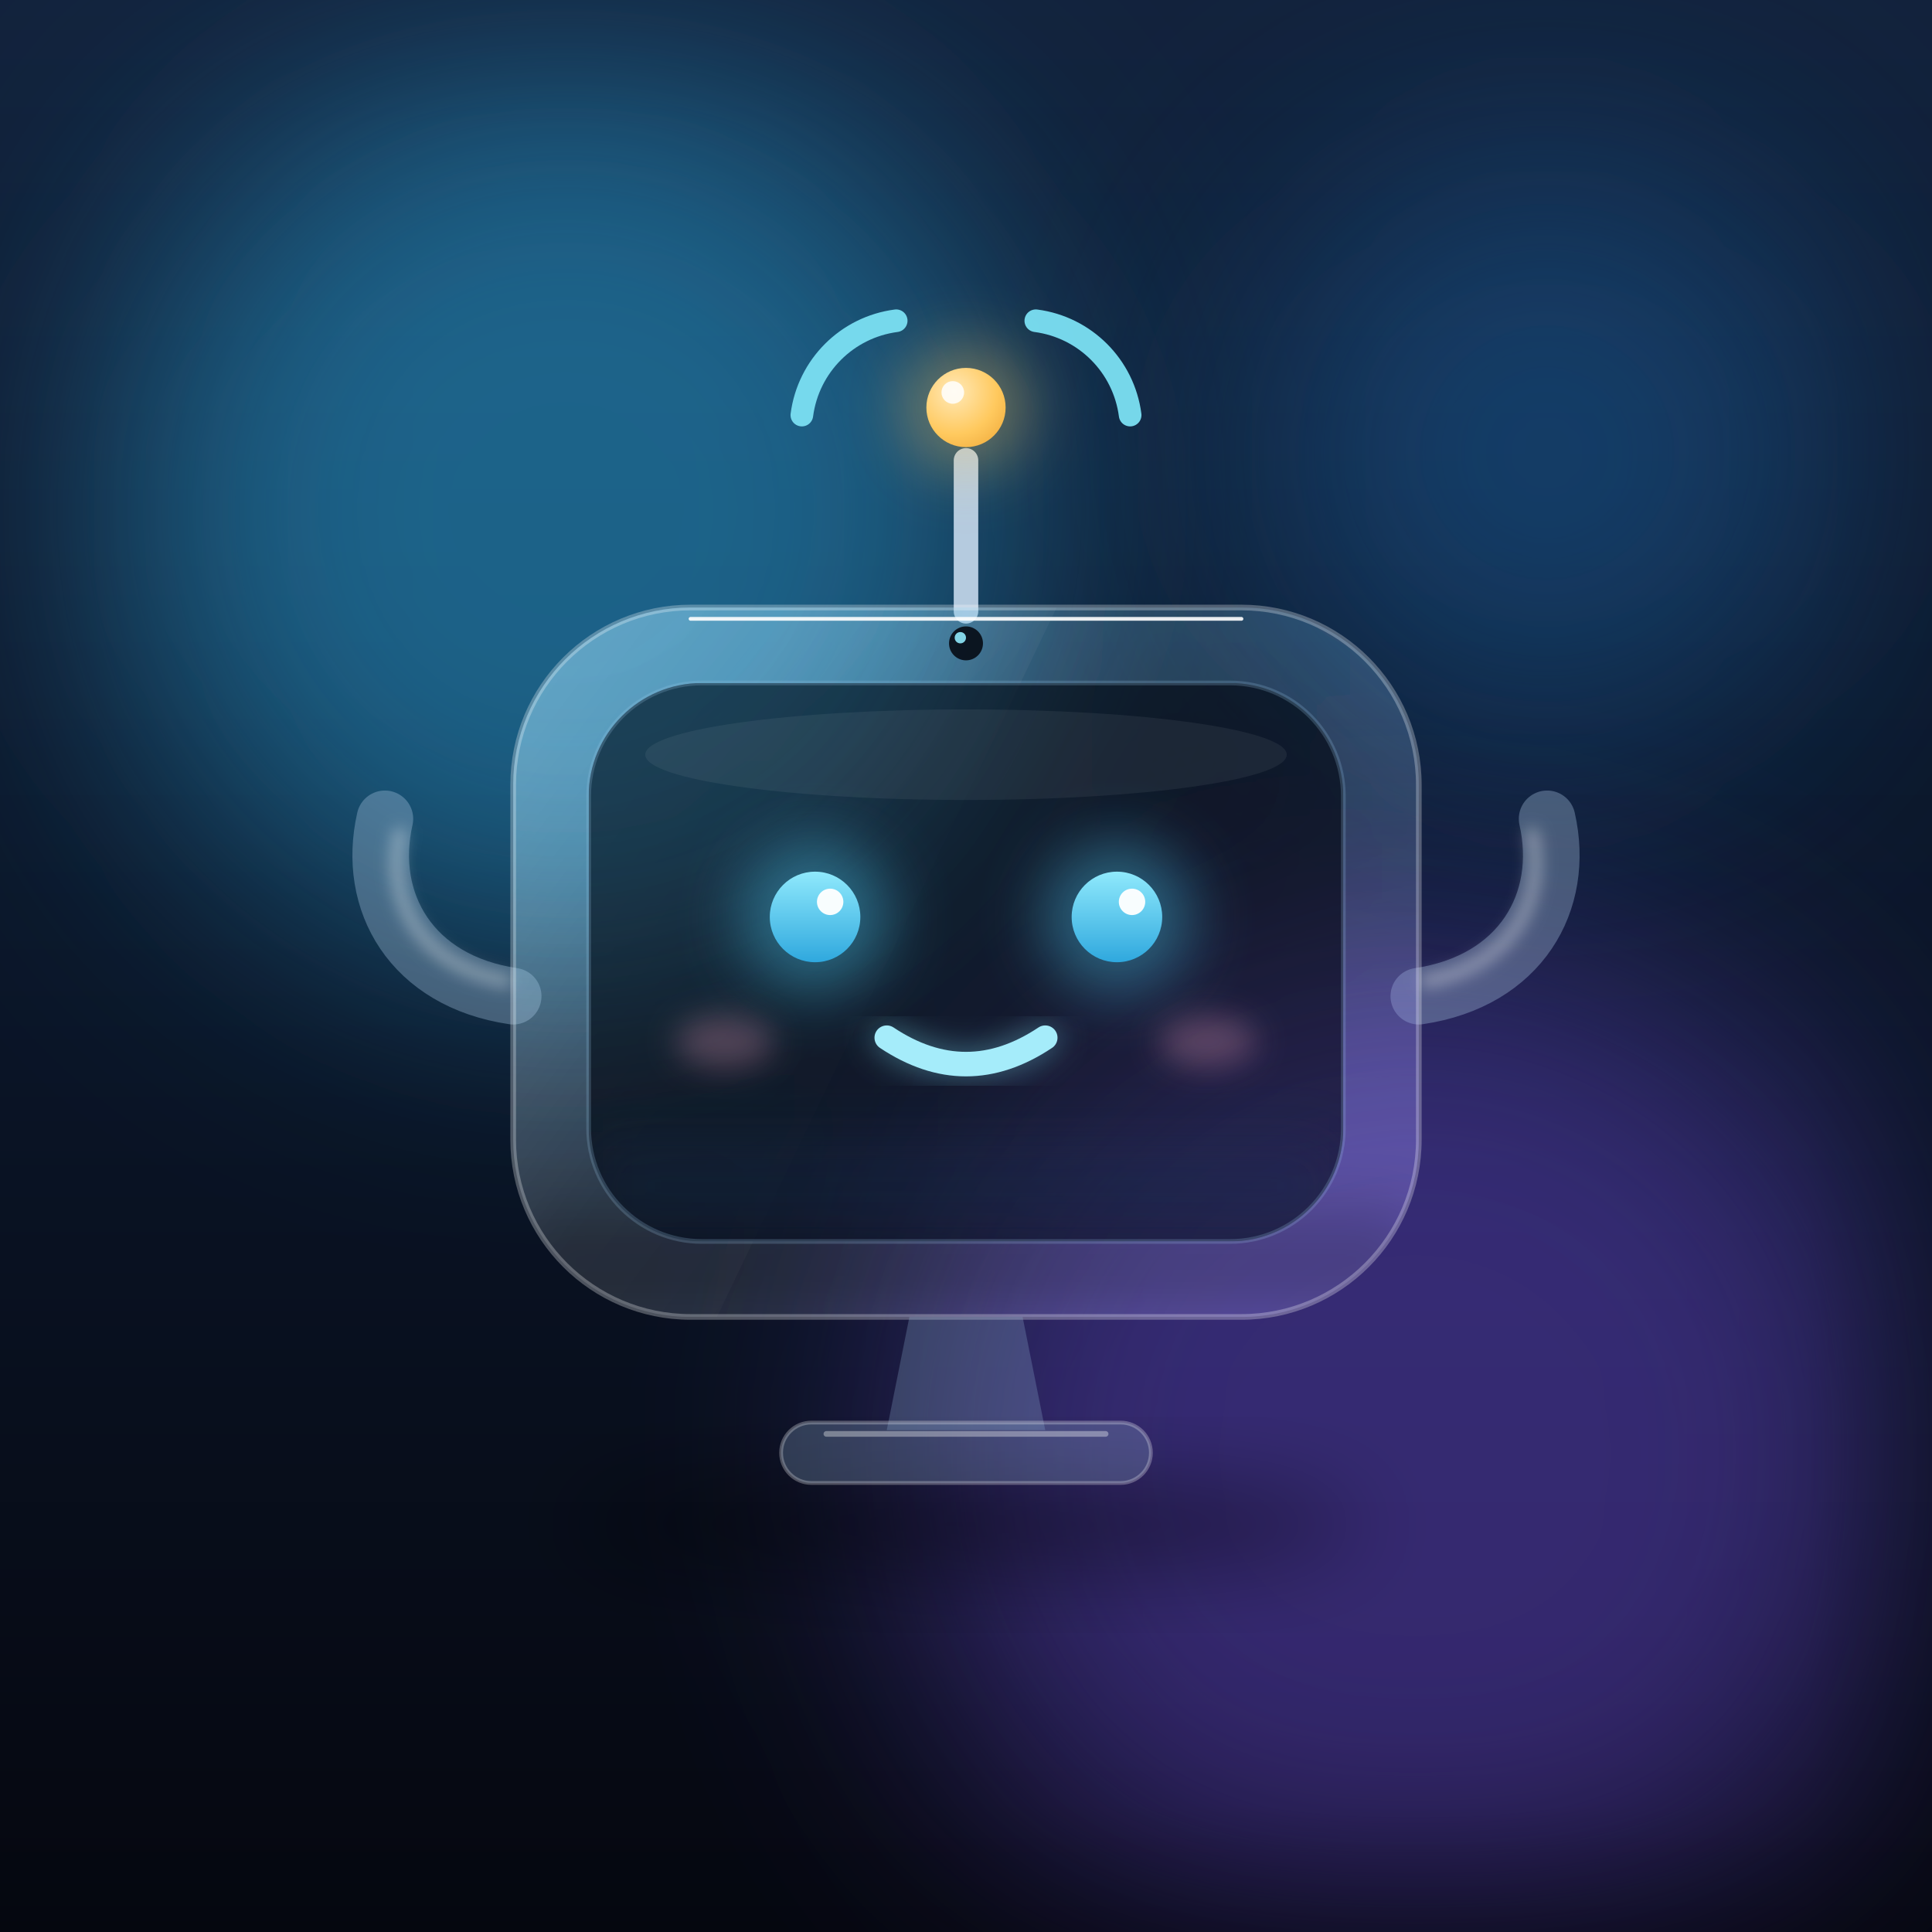
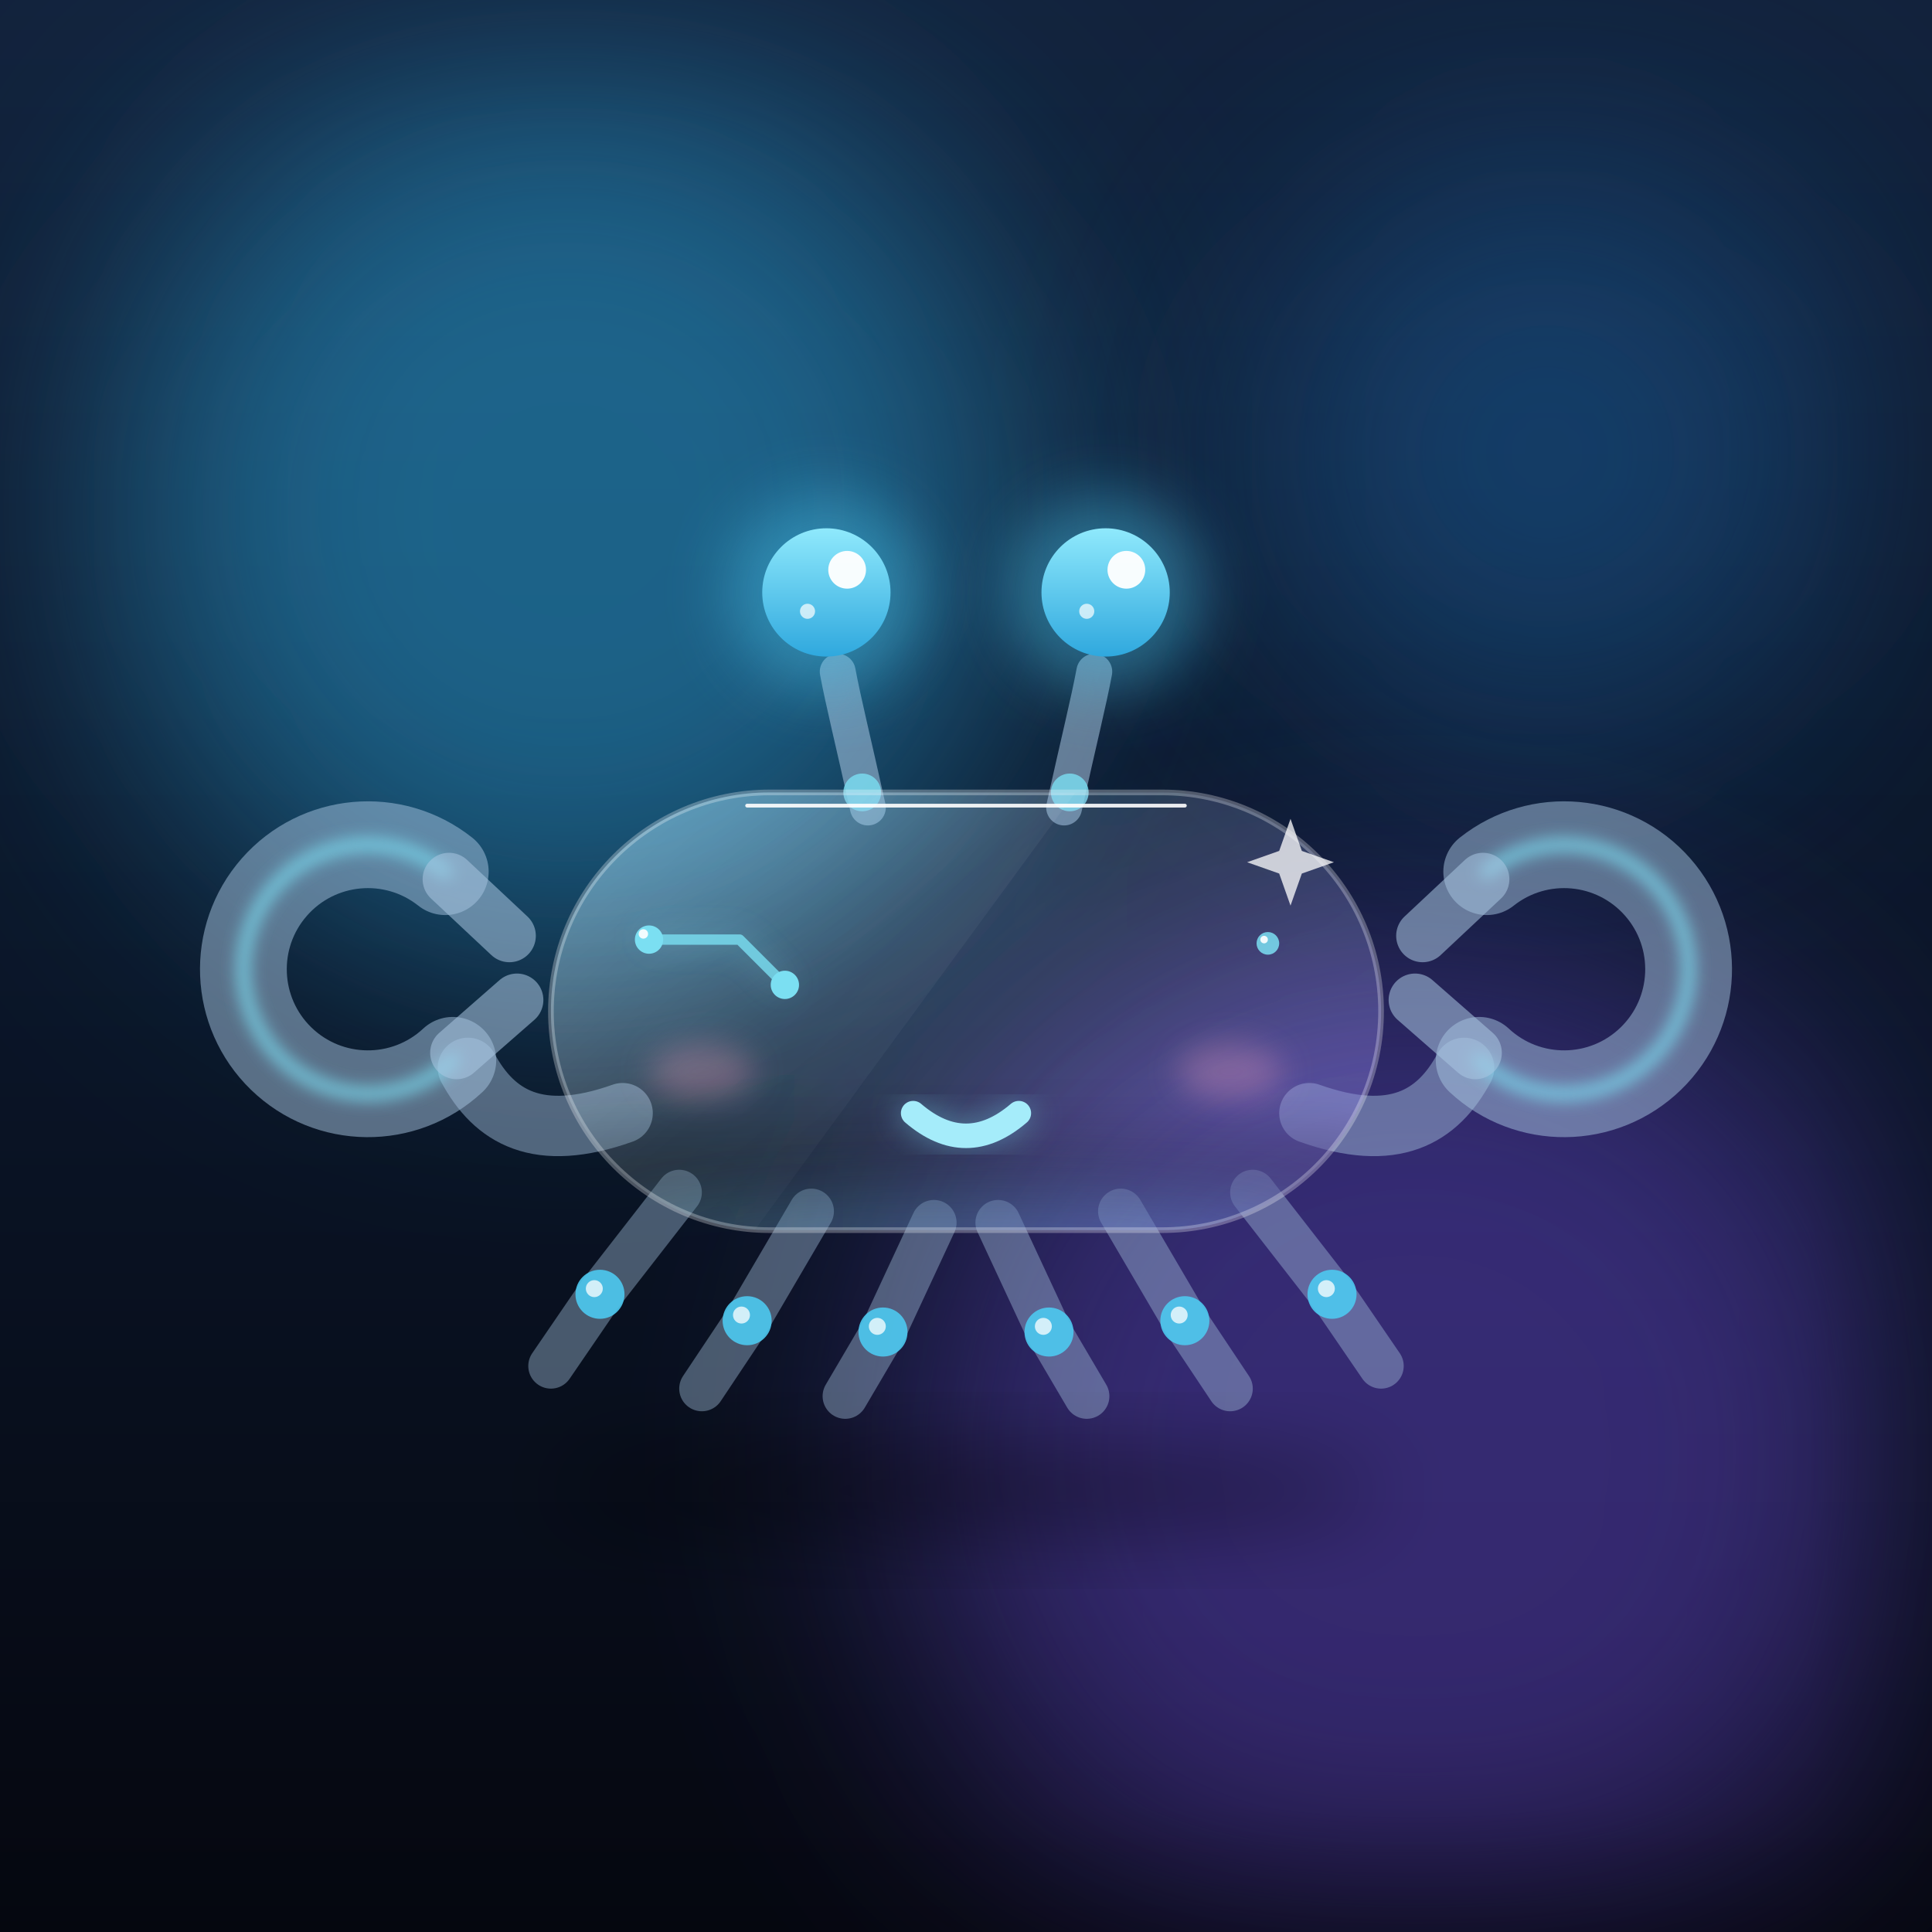
<svg xmlns="http://www.w3.org/2000/svg" viewBox="0 0 1024 1024">
  <defs>
    <linearGradient id="bg" x1="0" y1="0" x2="0" y2="1">
      <stop offset="0" stop-color="#12223C" />
      <stop offset="0.55" stop-color="#0A1426" />
      <stop offset="1" stop-color="#05070F" />
    </linearGradient>
    <filter id="blurAmb" x="-60%" y="-60%" width="220%" height="220%">
      <feGaussianBlur stdDeviation="70" />
    </filter>
    <filter id="blurGlass" x="-40%" y="-40%" width="180%" height="180%">
      <feGaussianBlur stdDeviation="26" />
    </filter>
    <filter id="blur4" x="-80%" y="-80%" width="260%" height="260%">
      <feGaussianBlur stdDeviation="4" />
    </filter>
    <filter id="blur8" x="-80%" y="-80%" width="260%" height="260%">
      <feGaussianBlur stdDeviation="8" />
    </filter>
    <filter id="blur16" x="-80%" y="-80%" width="260%" height="260%">
      <feGaussianBlur stdDeviation="16" />
    </filter>
    <filter id="blur24" x="-80%" y="-80%" width="260%" height="260%">
      <feGaussianBlur stdDeviation="24" />
    </filter>
    <linearGradient id="eyeGrad" x1="0" y1="0" x2="0" y2="1">
      <stop offset="0" stop-color="#8FE9FC" />
      <stop offset="1" stop-color="#2FA8DE" />
    </linearGradient>
-     <radialGradient id="ballGrad" cx="0.35" cy="0.3" r="0.9">
-       <stop offset="0" stop-color="#FFE9B8" />
-       <stop offset="0.6" stop-color="#FFC95E" />
-       <stop offset="1" stop-color="#EFA93A" />
-     </radialGradient>
    <linearGradient id="sheen" x1="0" y1="0" x2="1" y2="1">
-       <stop offset="0" stop-color="#FFFFFF" stop-opacity="0.22" />
-       <stop offset="0.5" stop-color="#FFFFFF" stop-opacity="0.04" />
+       <stop offset="0" stop-color="#FFFFFF" stop-opacity="0.24" />
+       <stop offset="0.5" stop-color="#FFFFFF" stop-opacity="0.05" />
      <stop offset="1" stop-color="#FFFFFF" stop-opacity="0" />
    </linearGradient>
-     <clipPath id="frameClip">
-       <rect x="272" y="322" width="480" height="376" rx="94" />
-     </clipPath>
-     <clipPath id="screenClip">
-       <rect x="312" y="362" width="400" height="296" rx="60" />
-     </clipPath>
-     <clipPath id="armClipL">
-       <rect x="150" y="380" width="180" height="200" />
-     </clipPath>
-     <clipPath id="armClipR">
-       <rect x="694" y="380" width="180" height="200" />
+     <clipPath id="shellClip">
+       <rect x="292" y="420" width="440" height="232" rx="116" />
    </clipPath>
  </defs>
  <rect width="1024" height="1024" fill="url(#bg)" />
  <g id="ambience">
    <circle cx="300" cy="270" r="240" fill="#2AA9E0" opacity="0.5" filter="url(#blurAmb)" />
    <circle cx="750" cy="770" r="270" fill="#6C4BD9" opacity="0.45" filter="url(#blurAmb)" />
    <circle cx="820" cy="240" r="160" fill="#1E6FB8" opacity="0.4" filter="url(#blurAmb)" />
  </g>
-   <ellipse cx="512" cy="808" rx="210" ry="22" fill="#000000" opacity="0.45" filter="url(#blur24)" />
-   <line x1="512" y1="324" x2="512" y2="244" stroke="#C7D9EC" stroke-width="13" stroke-linecap="round" opacity="0.9" />
-   <circle cx="512" cy="216" r="34" fill="#FFC95E" opacity="0.35" filter="url(#blur16)" />
-   <circle cx="512" cy="216" r="21" fill="url(#ballGrad)" />
-   <circle cx="505" cy="208" r="6" fill="#FFFFFF" opacity="0.85" />
-   <path d="M 549 170 A 58 58 0 0 1 599 220" stroke="#7BDFF2" stroke-width="12" fill="none" stroke-linecap="round" opacity="0.95" />
-   <path d="M 475 170 A 58 58 0 0 0 425 220" stroke="#7BDFF2" stroke-width="12" fill="none" stroke-linecap="round" opacity="0.95" />
-   <g clip-path="url(#armClipL)">
-     <path d="M 272 528 C 218 520 194 478 204 434" fill="none" stroke="#A9C6E2" stroke-opacity="0.35" stroke-width="30" stroke-linecap="round" />
-     <path d="M 268 520 C 224 512 204 478 212 442" fill="none" stroke="#FFFFFF" stroke-opacity="0.35" stroke-width="7" stroke-linecap="round" filter="url(#blur4)" />
+   <ellipse cx="512" cy="790" rx="220" ry="20" fill="#000000" opacity="0.45" filter="url(#blur24)" />
+   <g fill="none" stroke-linecap="round">
+     <path d="M 360 632 L 318 686 L 292 724" stroke="#A9C6E2" stroke-opacity="0.4" stroke-width="24" />
+     <path d="M 430 642 L 396 700 L 372 736" stroke="#A9C6E2" stroke-opacity="0.4" stroke-width="24" />
+     <path d="M 495 648 L 468 706 L 448 740" stroke="#A9C6E2" stroke-opacity="0.4" stroke-width="24" />
+     <path d="M 664 632 L 706 686 L 732 724" stroke="#A9C6E2" stroke-opacity="0.4" stroke-width="24" />
+     <path d="M 594 642 L 628 700 L 652 736" stroke="#A9C6E2" stroke-opacity="0.4" stroke-width="24" />
+     <path d="M 529 648 L 556 706 L 576 740" stroke="#A9C6E2" stroke-opacity="0.4" stroke-width="24" />
  </g>
-   <g clip-path="url(#armClipR)">
-     <path d="M 752 528 C 806 520 830 478 820 434" fill="none" stroke="#A9C6E2" stroke-opacity="0.35" stroke-width="30" stroke-linecap="round" />
-     <path d="M 756 520 C 800 512 820 478 812 442" fill="none" stroke="#FFFFFF" stroke-opacity="0.35" stroke-width="7" stroke-linecap="round" filter="url(#blur4)" />
+   <g fill="#4CC9F0">
+     <circle cx="318" cy="686" r="13" opacity="0.9" />
+     <circle cx="396" cy="700" r="13" opacity="0.9" />
+     <circle cx="468" cy="706" r="13" opacity="0.9" />
+     <circle cx="706" cy="686" r="13" opacity="0.9" />
+     <circle cx="628" cy="700" r="13" opacity="0.9" />
+     <circle cx="556" cy="706" r="13" opacity="0.9" />
  </g>
-   <g clip-path="url(#frameClip)">
+   <g fill="#FFFFFF" opacity="0.75">
+     <circle cx="315" cy="683" r="4.5" />
+     <circle cx="393" cy="697" r="4.5" />
+     <circle cx="465" cy="703" r="4.5" />
+     <circle cx="703" cy="683" r="4.5" />
+     <circle cx="625" cy="697" r="4.5" />
+     <circle cx="553" cy="703" r="4.5" />
+   </g>
+   <path d="M 330 590 C 285 606 262 592 248 566" fill="none" stroke="#A9C6E2" stroke-opacity="0.45" stroke-width="32" stroke-linecap="round" />
+   <path d="M 236 462 A 66 66 0 1 0 240 562" fill="none" stroke="#A9C6E2" stroke-opacity="0.5" stroke-width="46" stroke-linecap="round" />
+   <path d="M 236 462 A 66 66 0 1 0 240 562" fill="none" stroke="#7BDFF2" stroke-opacity="0.7" stroke-width="8" stroke-linecap="round" filter="url(#blur4)" />
+   <path d="M 238 466 L 270 496" fill="none" stroke="#A9C6E2" stroke-opacity="0.55" stroke-width="28" stroke-linecap="round" />
+   <path d="M 242 558 L 274 530" fill="none" stroke="#A9C6E2" stroke-opacity="0.55" stroke-width="28" stroke-linecap="round" />
+   <path d="M 694 590 C 739 606 762 592 776 566" fill="none" stroke="#A9C6E2" stroke-opacity="0.45" stroke-width="32" stroke-linecap="round" />
+   <path d="M 788 462 A 66 66 0 1 1 784 562" fill="none" stroke="#A9C6E2" stroke-opacity="0.5" stroke-width="46" stroke-linecap="round" />
+   <path d="M 788 462 A 66 66 0 1 1 784 562" fill="none" stroke="#7BDFF2" stroke-opacity="0.7" stroke-width="8" stroke-linecap="round" filter="url(#blur4)" />
+   <path d="M 786 466 L 754 496" fill="none" stroke="#A9C6E2" stroke-opacity="0.55" stroke-width="28" stroke-linecap="round" />
+   <path d="M 782 558 L 750 530" fill="none" stroke="#A9C6E2" stroke-opacity="0.55" stroke-width="28" stroke-linecap="round" />
+   <g fill="none" stroke-linecap="round">
+     <path d="M 460 428 C 452 392 447 372 444 356" stroke="#A9C6E2" stroke-opacity="0.55" stroke-width="19" />
+     <path d="M 564 428 C 572 392 577 372 580 356" stroke="#A9C6E2" stroke-opacity="0.55" stroke-width="19" />
+   </g>
+   <circle cx="457" cy="420" r="10" fill="#7BDFF2" opacity="0.8" />
+   <circle cx="567" cy="420" r="10" fill="#7BDFF2" opacity="0.8" />
+   <circle cx="438" cy="314" r="52" fill="#4CC9F0" opacity="0.4" filter="url(#blur16)" />
+   <circle cx="586" cy="314" r="52" fill="#4CC9F0" opacity="0.4" filter="url(#blur16)" />
+   <circle cx="438" cy="314" r="34" fill="url(#eyeGrad)" />
+   <circle cx="586" cy="314" r="34" fill="url(#eyeGrad)" />
+   <circle cx="449" cy="302" r="10" fill="#FFFFFF" opacity="0.95" />
+   <circle cx="597" cy="302" r="10" fill="#FFFFFF" opacity="0.95" />
+   <circle cx="428" cy="324" r="4" fill="#FFFFFF" opacity="0.7" />
+   <circle cx="576" cy="324" r="4" fill="#FFFFFF" opacity="0.7" />
+   <g clip-path="url(#shellClip)">
    <use href="#ambience" filter="url(#blurGlass)" opacity="0.85" />
-     <rect x="272" y="322" width="480" height="376" fill="#BFD8EE" opacity="0.16" />
-     <polygon points="272,322 560,322 380,698 272,698" fill="url(#sheen)" />
-     <rect x="272" y="640" width="480" height="58" fill="#000000" opacity="0.22" filter="url(#blur16)" />
+     <rect x="292" y="420" width="440" height="232" fill="#BFD8EE" opacity="0.16" />
+     <polygon points="292,420 570,420 400,652 292,652" fill="url(#sheen)" />
+     <rect x="292" y="600" width="440" height="52" fill="#000000" opacity="0.2" filter="url(#blur16)" />
+     <ellipse cx="512" cy="652" rx="190" ry="26" fill="#4CC9F0" opacity="0.14" filter="url(#blur16)" />
  </g>
-   <rect x="272" y="322" width="480" height="376" rx="94" fill="none" stroke="#FFFFFF" stroke-opacity="0.28" stroke-width="3" />
-   <path d="M 366 328 L 658 328" stroke="#FFFFFF" stroke-opacity="0.85" stroke-width="5" stroke-linecap="round" filter="url(#blur4)" />
-   <path d="M 366 328 L 658 328" stroke="#FFFFFF" stroke-opacity="0.9" stroke-width="2" stroke-linecap="round" />
-   <path d="M 280 400 L 280 620" stroke="#FFFFFF" stroke-opacity="0.22" stroke-width="4" stroke-linecap="round" filter="url(#blur4)" />
-   <path d="M 380 692 L 644 692" stroke="#7BDFF2" stroke-opacity="0.35" stroke-width="4" stroke-linecap="round" filter="url(#blur4)" />
-   <circle cx="512" cy="341" r="9" fill="#060B14" opacity="0.9" />
-   <circle cx="509" cy="338" r="3" fill="#8FE9FC" opacity="0.9" />
-   <g clip-path="url(#screenClip)">
-     <rect x="312" y="362" width="400" height="296" fill="#060B16" opacity="0.78" />
-     <use href="#ambience" filter="url(#blurGlass)" opacity="0.35" />
-     <ellipse cx="512" cy="400" rx="170" ry="24" fill="#FFFFFF" opacity="0.06" />
-     <rect x="312" y="600" width="400" height="58" fill="#12325A" opacity="0.25" filter="url(#blur16)" />
+   <rect x="292" y="420" width="440" height="232" rx="116" fill="none" stroke="#FFFFFF" stroke-opacity="0.28" stroke-width="3" />
+   <path d="M 396 427 L 628 427" stroke="#FFFFFF" stroke-opacity="0.85" stroke-width="5" stroke-linecap="round" filter="url(#blur4)" />
+   <path d="M 396 427 L 628 427" stroke="#FFFFFF" stroke-opacity="0.9" stroke-width="2" stroke-linecap="round" />
+   <path d="M 302 480 L 302 596" stroke="#FFFFFF" stroke-opacity="0.22" stroke-width="4" stroke-linecap="round" filter="url(#blur4)" />
+   <path d="M 402 646 L 622 646" stroke="#7BDFF2" stroke-opacity="0.35" stroke-width="4" stroke-linecap="round" filter="url(#blur4)" />
+   <ellipse cx="372" cy="568" rx="28" ry="15" fill="#F2A0C0" opacity="0.3" filter="url(#blur8)" />
+   <ellipse cx="652" cy="568" rx="28" ry="15" fill="#F2A0C0" opacity="0.3" filter="url(#blur8)" />
+   <path d="M 484 590 Q 512 614 540 590" stroke="#7BDFF2" stroke-width="15" fill="none" stroke-linecap="round" opacity="0.4" filter="url(#blur8)" />
+   <path d="M 484 590 Q 512 614 540 590" stroke="#A5ECFA" stroke-width="13" fill="none" stroke-linecap="round" />
+   <g fill="none" stroke="#7BDFF2" stroke-linecap="round" stroke-linejoin="round">
+     <path d="M 344 498 L 392 498 L 416 522" stroke-width="7" stroke-opacity="0.26" filter="url(#blur8)" />
+     <path d="M 344 498 L 392 498 L 416 522" stroke-width="5.5" stroke-opacity="0.8" />
  </g>
-   <rect x="312" y="362" width="400" height="296" rx="60" fill="none" stroke="#9CCBEB" stroke-opacity="0.22" stroke-width="2.5" />
-   <path d="M 372 366 L 652 366" stroke="#FFFFFF" stroke-opacity="0.35" stroke-width="3" stroke-linecap="round" filter="url(#blur4)" />
-   <circle cx="432" cy="486" r="40" fill="#4CC9F0" opacity="0.4" filter="url(#blur16)" />
-   <circle cx="592" cy="486" r="40" fill="#4CC9F0" opacity="0.4" filter="url(#blur16)" />
-   <circle cx="432" cy="486" r="24" fill="url(#eyeGrad)" />
-   <circle cx="592" cy="486" r="24" fill="url(#eyeGrad)" />
-   <circle cx="440" cy="478" r="7" fill="#FFFFFF" opacity="0.95" />
-   <circle cx="600" cy="478" r="7" fill="#FFFFFF" opacity="0.95" />
-   <ellipse cx="384" cy="552" rx="26" ry="14" fill="#F2A0C0" opacity="0.28" filter="url(#blur8)" />
-   <ellipse cx="640" cy="552" rx="26" ry="14" fill="#F2A0C0" opacity="0.28" filter="url(#blur8)" />
-   <path d="M 470 550 Q 512 578 554 550" stroke="#7BDFF2" stroke-width="15" fill="none" stroke-linecap="round" opacity="0.4" filter="url(#blur8)" />
-   <path d="M 470 550 Q 512 578 554 550" stroke="#A5ECFA" stroke-width="13" fill="none" stroke-linecap="round" />
-   <g opacity="0.9">
-     <path d="M 482 698 L 542 698 L 554 758 L 470 758 Z" fill="#8FB2D4" opacity="0.3" />
-     <rect x="414" y="754" width="196" height="32" rx="16" fill="#8FB2D4" opacity="0.3" />
-     <rect x="414" y="754" width="196" height="32" rx="16" fill="none" stroke="#FFFFFF" stroke-opacity="0.3" stroke-width="2" />
-     <path d="M 438 760 L 586 760" stroke="#FFFFFF" stroke-opacity="0.4" stroke-width="3" stroke-linecap="round" />
-   </g>
+   <circle cx="344" cy="498" r="7.5" fill="#7BDFF2" />
+   <circle cx="416" cy="522" r="7.5" fill="#7BDFF2" />
+   <circle cx="341" cy="495" r="2.5" fill="#FFFFFF" opacity="0.9" />
+   <circle cx="672" cy="500" r="6" fill="#7BDFF2" opacity="0.85" />
+   <circle cx="670" cy="498" r="2" fill="#FFFFFF" opacity="0.9" />
+   <path d="M 684 434 L 690 451 L 707 457 L 690 463 L 684 480 L 678 463 L 661 457 L 678 451 Z" fill="#FFFFFF" opacity="0.75" />
</svg>
